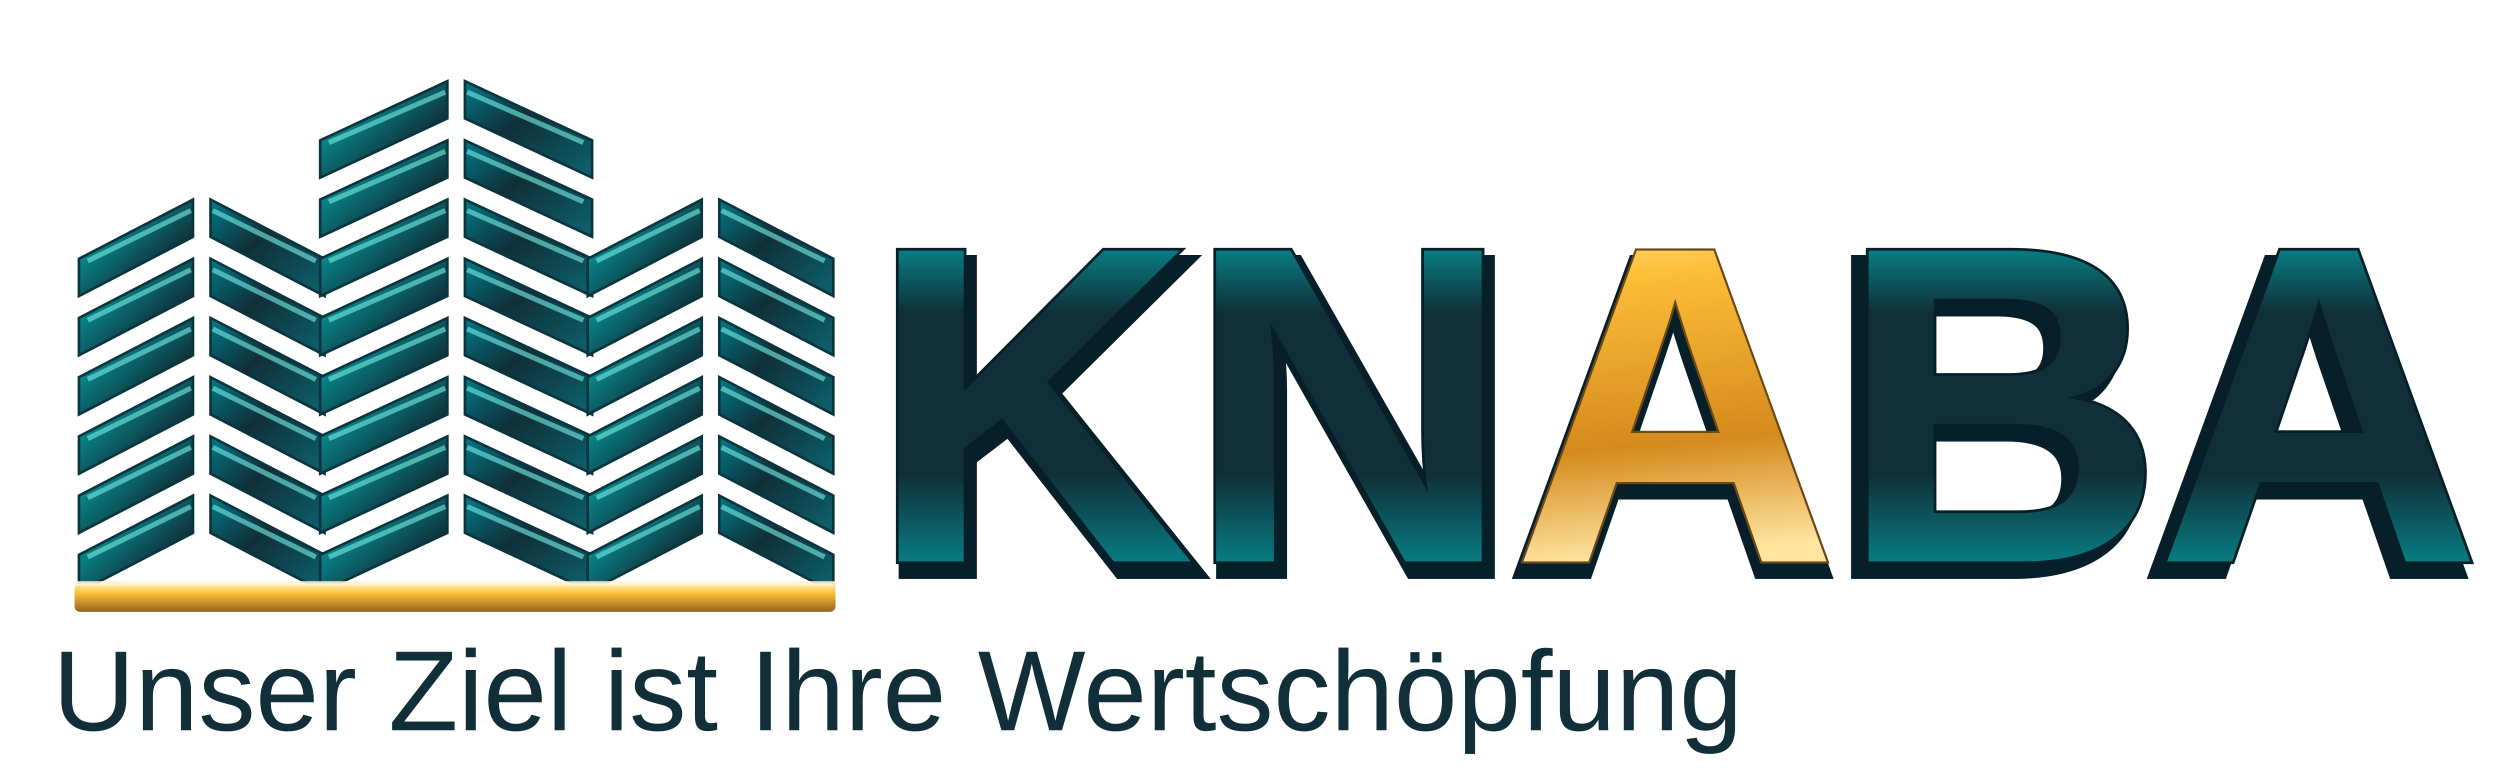
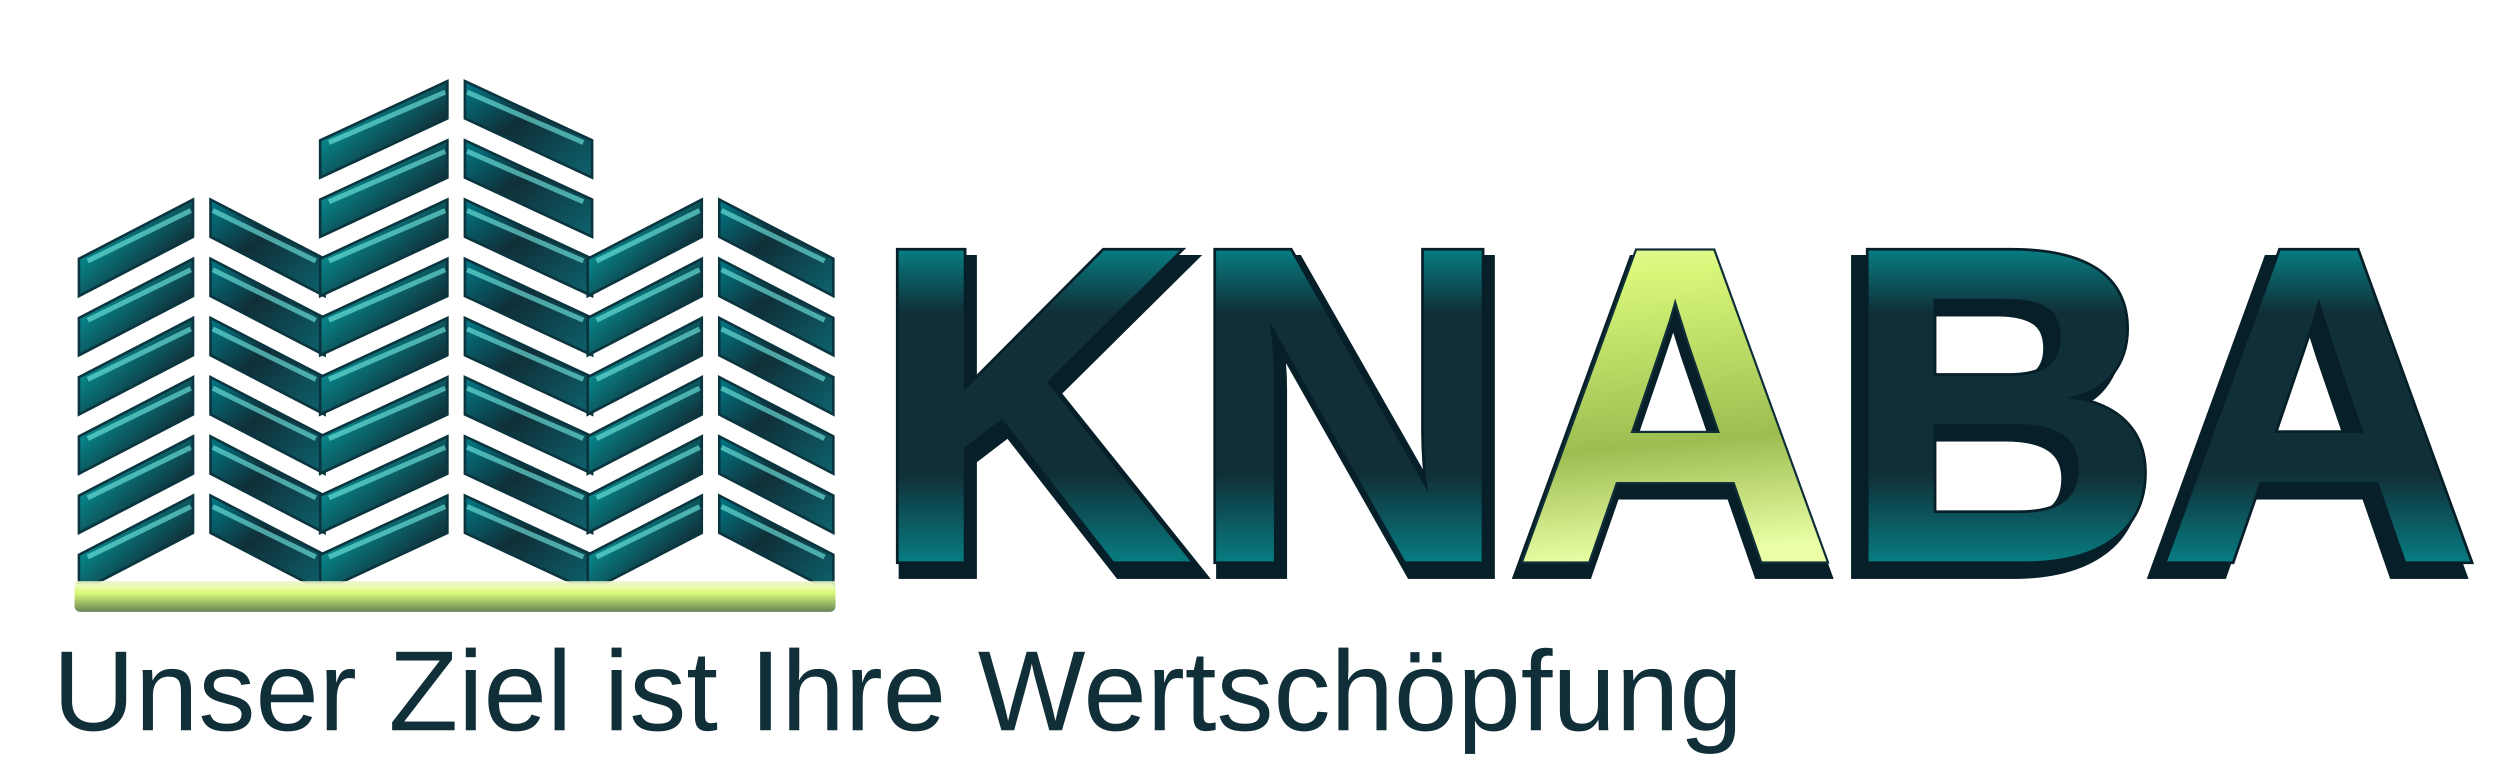
<svg xmlns="http://www.w3.org/2000/svg" viewBox="0 0 1140 350" role="img" aria-labelledby="knaba-title knaba-desc">
  <defs>
    <linearGradient id="buildingLeft" x1="0" x2=".9" y1=".15" y2="1">
      <stop stop-color="#13B8B4" />
      <stop offset=".32" stop-color="#087C81" />
      <stop offset=".72" stop-color="#102F38" />
      <stop offset="1" stop-color="#164F5A" />
    </linearGradient>
    <linearGradient id="buildingRight" x1="0" x2="1" y1="0" y2="1">
      <stop stop-color="#007B89" />
      <stop offset=".42" stop-color="#102F38" />
      <stop offset="1" stop-color="#0C646F" />
    </linearGradient>
    <linearGradient id="metalInk" x1="0" x2="0" y1="0" y2="1">
      <stop stop-color="#087C81" />
      <stop offset=".2" stop-color="#102F38" />
      <stop offset=".72" stop-color="#102F38" />
      <stop offset="1" stop-color="#087C81" />
    </linearGradient>
-     <linearGradient id="goldAccent" x1="0" x2=".45" y1="0" y2="1">
-       <stop stop-color="#FFF0B0" />
-       <stop offset=".24" stop-color="#FDBE38" />
-       <stop offset=".7" stop-color="#D58A1D" />
-       <stop offset="1" stop-color="#FFE5A0" />
+     <linearGradient id="limeAccent" x1="0" x2=".45" y1="0" y2="1">
+       <stop stop-color="#F3FFC6" />
+       <stop offset=".24" stop-color="#D8F779" />
+       <stop offset=".7" stop-color="#9DBD51" />
+       <stop offset="1" stop-color="#EAFFA6" />
    </linearGradient>
-     <linearGradient id="goldBase" x1="0" x2="0" y1="0" y2="1">
-       <stop stop-color="#FFF1BB" />
-       <stop offset=".35" stop-color="#FDBE38" />
-       <stop offset="1" stop-color="#946220" />
+     <linearGradient id="limeBase" x1="0" x2="0" y1="0" y2="1">
+       <stop stop-color="#F3FFC6" />
+       <stop offset=".35" stop-color="#D8F779" />
+       <stop offset="1" stop-color="#688456" />
    </linearGradient>
  </defs>
  <g aria-hidden="true">
    <g>
      <path d="M36 118 88 91 V108 L36 135 Z" fill="url(#buildingLeft)" stroke="#0A343E" stroke-width="1.2" />
      <path d="M96 91 148 118 V135 L96 108 Z" fill="url(#buildingRight)" stroke="#0A343E" stroke-width="1.2" />
      <path d="M40 119 87 96 M97 96 144 119" fill="none" stroke="#6DE3DC" stroke-opacity=".65" stroke-width="2.3" />
    </g>
    <g>
      <path d="M36 145 88 118 V135 L36 162 Z" fill="url(#buildingLeft)" stroke="#0A343E" stroke-width="1.2" />
      <path d="M96 118 148 145 V162 L96 135 Z" fill="url(#buildingRight)" stroke="#0A343E" stroke-width="1.2" />
      <path d="M40 146 87 123 M97 123 144 146" fill="none" stroke="#6DE3DC" stroke-opacity=".65" stroke-width="2.3" />
    </g>
    <g>
      <path d="M36 172 88 145 V162 L36 189 Z" fill="url(#buildingLeft)" stroke="#0A343E" stroke-width="1.2" />
      <path d="M96 145 148 172 V189 L96 162 Z" fill="url(#buildingRight)" stroke="#0A343E" stroke-width="1.2" />
      <path d="M40 173 87 150 M97 150 144 173" fill="none" stroke="#6DE3DC" stroke-opacity=".65" stroke-width="2.3" />
    </g>
    <g>
      <path d="M36 199 88 172 V189 L36 216 Z" fill="url(#buildingLeft)" stroke="#0A343E" stroke-width="1.2" />
      <path d="M96 172 148 199 V216 L96 189 Z" fill="url(#buildingRight)" stroke="#0A343E" stroke-width="1.2" />
      <path d="M40 200 87 177 M97 177 144 200" fill="none" stroke="#6DE3DC" stroke-opacity=".65" stroke-width="2.3" />
    </g>
    <g>
      <path d="M36 226 88 199 V216 L36 243 Z" fill="url(#buildingLeft)" stroke="#0A343E" stroke-width="1.2" />
      <path d="M96 199 148 226 V243 L96 216 Z" fill="url(#buildingRight)" stroke="#0A343E" stroke-width="1.2" />
      <path d="M40 227 87 204 M97 204 144 227" fill="none" stroke="#6DE3DC" stroke-opacity=".65" stroke-width="2.3" />
    </g>
    <g>
      <path d="M36 253 88 226 V243 L36 270 Z" fill="url(#buildingLeft)" stroke="#0A343E" stroke-width="1.2" />
      <path d="M96 226 148 253 V270 L96 243 Z" fill="url(#buildingRight)" stroke="#0A343E" stroke-width="1.2" />
      <path d="M40 254 87 231 M97 231 144 254" fill="none" stroke="#6DE3DC" stroke-opacity=".65" stroke-width="2.3" />
    </g>
    <g>
      <path d="M146 64 204 37 V54 L146 81 Z" fill="url(#buildingLeft)" stroke="#0A343E" stroke-width="1.2" />
      <path d="M212 37 270 64 V81 L212 54 Z" fill="url(#buildingRight)" stroke="#0A343E" stroke-width="1.2" />
      <path d="M150 65 203 42 M213 42 266 65" fill="none" stroke="#6DE3DC" stroke-opacity=".65" stroke-width="2.3" />
    </g>
    <g>
      <path d="M146 91 204 64 V81 L146 108 Z" fill="url(#buildingLeft)" stroke="#0A343E" stroke-width="1.2" />
      <path d="M212 64 270 91 V108 L212 81 Z" fill="url(#buildingRight)" stroke="#0A343E" stroke-width="1.2" />
      <path d="M150 92 203 69 M213 69 266 92" fill="none" stroke="#6DE3DC" stroke-opacity=".65" stroke-width="2.3" />
    </g>
    <g>
      <path d="M146 118 204 91 V108 L146 135 Z" fill="url(#buildingLeft)" stroke="#0A343E" stroke-width="1.2" />
      <path d="M212 91 270 118 V135 L212 108 Z" fill="url(#buildingRight)" stroke="#0A343E" stroke-width="1.2" />
      <path d="M150 119 203 96 M213 96 266 119" fill="none" stroke="#6DE3DC" stroke-opacity=".65" stroke-width="2.3" />
    </g>
    <g>
      <path d="M146 145 204 118 V135 L146 162 Z" fill="url(#buildingLeft)" stroke="#0A343E" stroke-width="1.2" />
      <path d="M212 118 270 145 V162 L212 135 Z" fill="url(#buildingRight)" stroke="#0A343E" stroke-width="1.2" />
      <path d="M150 146 203 123 M213 123 266 146" fill="none" stroke="#6DE3DC" stroke-opacity=".65" stroke-width="2.3" />
    </g>
    <g>
      <path d="M146 172 204 145 V162 L146 189 Z" fill="url(#buildingLeft)" stroke="#0A343E" stroke-width="1.2" />
      <path d="M212 145 270 172 V189 L212 162 Z" fill="url(#buildingRight)" stroke="#0A343E" stroke-width="1.2" />
      <path d="M150 173 203 150 M213 150 266 173" fill="none" stroke="#6DE3DC" stroke-opacity=".65" stroke-width="2.3" />
    </g>
    <g>
      <path d="M146 199 204 172 V189 L146 216 Z" fill="url(#buildingLeft)" stroke="#0A343E" stroke-width="1.2" />
      <path d="M212 172 270 199 V216 L212 189 Z" fill="url(#buildingRight)" stroke="#0A343E" stroke-width="1.2" />
      <path d="M150 200 203 177 M213 177 266 200" fill="none" stroke="#6DE3DC" stroke-opacity=".65" stroke-width="2.3" />
    </g>
    <g>
      <path d="M146 226 204 199 V216 L146 243 Z" fill="url(#buildingLeft)" stroke="#0A343E" stroke-width="1.2" />
      <path d="M212 199 270 226 V243 L212 216 Z" fill="url(#buildingRight)" stroke="#0A343E" stroke-width="1.2" />
      <path d="M150 227 203 204 M213 204 266 227" fill="none" stroke="#6DE3DC" stroke-opacity=".65" stroke-width="2.3" />
    </g>
    <g>
      <path d="M146 253 204 226 V243 L146 270 Z" fill="url(#buildingLeft)" stroke="#0A343E" stroke-width="1.2" />
      <path d="M212 226 270 253 V270 L212 243 Z" fill="url(#buildingRight)" stroke="#0A343E" stroke-width="1.2" />
      <path d="M150 254 203 231 M213 231 266 254" fill="none" stroke="#6DE3DC" stroke-opacity=".65" stroke-width="2.3" />
    </g>
    <g>
      <path d="M268 118 320 91 V108 L268 135 Z" fill="url(#buildingLeft)" stroke="#0A343E" stroke-width="1.2" />
      <path d="M328 91 380 118 V135 L328 108 Z" fill="url(#buildingRight)" stroke="#0A343E" stroke-width="1.2" />
      <path d="M272 119 319 96 M329 96 376 119" fill="none" stroke="#6DE3DC" stroke-opacity=".65" stroke-width="2.3" />
    </g>
    <g>
      <path d="M268 145 320 118 V135 L268 162 Z" fill="url(#buildingLeft)" stroke="#0A343E" stroke-width="1.2" />
      <path d="M328 118 380 145 V162 L328 135 Z" fill="url(#buildingRight)" stroke="#0A343E" stroke-width="1.2" />
      <path d="M272 146 319 123 M329 123 376 146" fill="none" stroke="#6DE3DC" stroke-opacity=".65" stroke-width="2.3" />
    </g>
    <g>
      <path d="M268 172 320 145 V162 L268 189 Z" fill="url(#buildingLeft)" stroke="#0A343E" stroke-width="1.2" />
      <path d="M328 145 380 172 V189 L328 162 Z" fill="url(#buildingRight)" stroke="#0A343E" stroke-width="1.2" />
      <path d="M272 173 319 150 M329 150 376 173" fill="none" stroke="#6DE3DC" stroke-opacity=".65" stroke-width="2.3" />
    </g>
    <g>
      <path d="M268 199 320 172 V189 L268 216 Z" fill="url(#buildingLeft)" stroke="#0A343E" stroke-width="1.2" />
      <path d="M328 172 380 199 V216 L328 189 Z" fill="url(#buildingRight)" stroke="#0A343E" stroke-width="1.2" />
      <path d="M272 200 319 177 M329 177 376 200" fill="none" stroke="#6DE3DC" stroke-opacity=".65" stroke-width="2.3" />
    </g>
    <g>
      <path d="M268 226 320 199 V216 L268 243 Z" fill="url(#buildingLeft)" stroke="#0A343E" stroke-width="1.2" />
      <path d="M328 199 380 226 V243 L328 216 Z" fill="url(#buildingRight)" stroke="#0A343E" stroke-width="1.2" />
      <path d="M272 227 319 204 M329 204 376 227" fill="none" stroke="#6DE3DC" stroke-opacity=".65" stroke-width="2.3" />
    </g>
    <g>
      <path d="M268 253 320 226 V243 L268 270 Z" fill="url(#buildingLeft)" stroke="#0A343E" stroke-width="1.2" />
      <path d="M328 226 380 253 V270 L328 243 Z" fill="url(#buildingRight)" stroke="#0A343E" stroke-width="1.2" />
      <path d="M272 254 319 231 M329 231 376 254" fill="none" stroke="#6DE3DC" stroke-opacity=".65" stroke-width="2.3" />
    </g>
-     <rect x="34" y="266" width="347" height="13" rx="2.5" fill="url(#goldBase)" />
-     <path d="M34 266H381" fill="none" stroke="#FFF4D0" stroke-width="2" opacity=".88" />
+     <rect x="34" y="266" width="347" height="13" rx="2.5" fill="url(#limeBase)" />
+     <path d="M34 266H381" fill="none" stroke="#EAF5C3" stroke-width="2" opacity=".88" />
  </g>
  <g font-family="Arial,Helvetica,sans-serif" font-size="206" font-weight="800" letter-spacing="-4" aria-hidden="true">
    <text x="396" y="256" textLength="728" lengthAdjust="spacingAndGlyphs" fill="#061F28" stroke="#061F28" stroke-width="6" transform="translate(3 5)">KNABA</text>
-     <text x="396" y="256" textLength="728" lengthAdjust="spacingAndGlyphs" fill="url(#metalInk)" stroke="#061F28" stroke-width="2.5" paint-order="stroke fill">KN<tspan fill="url(#goldAccent)" stroke="#6A4919" stroke-width="2">A</tspan>BA</text>
+     <text x="396" y="256" textLength="728" lengthAdjust="spacingAndGlyphs" fill="url(#metalInk)" stroke="#061F28" stroke-width="2.5" paint-order="stroke fill">KN<tspan fill="url(#limeAccent)" stroke="#102F38" stroke-width="2">A</tspan>BA</text>
  </g>
  <text x="24" y="333" textLength="1086" lengthAdjust="spacingAndGlyphs" font-family="Arial,Helvetica,sans-serif" font-size="52" font-weight="400" fill="#102F38">Unser Ziel ist Ihre Wertschöpfung</text>
</svg>
